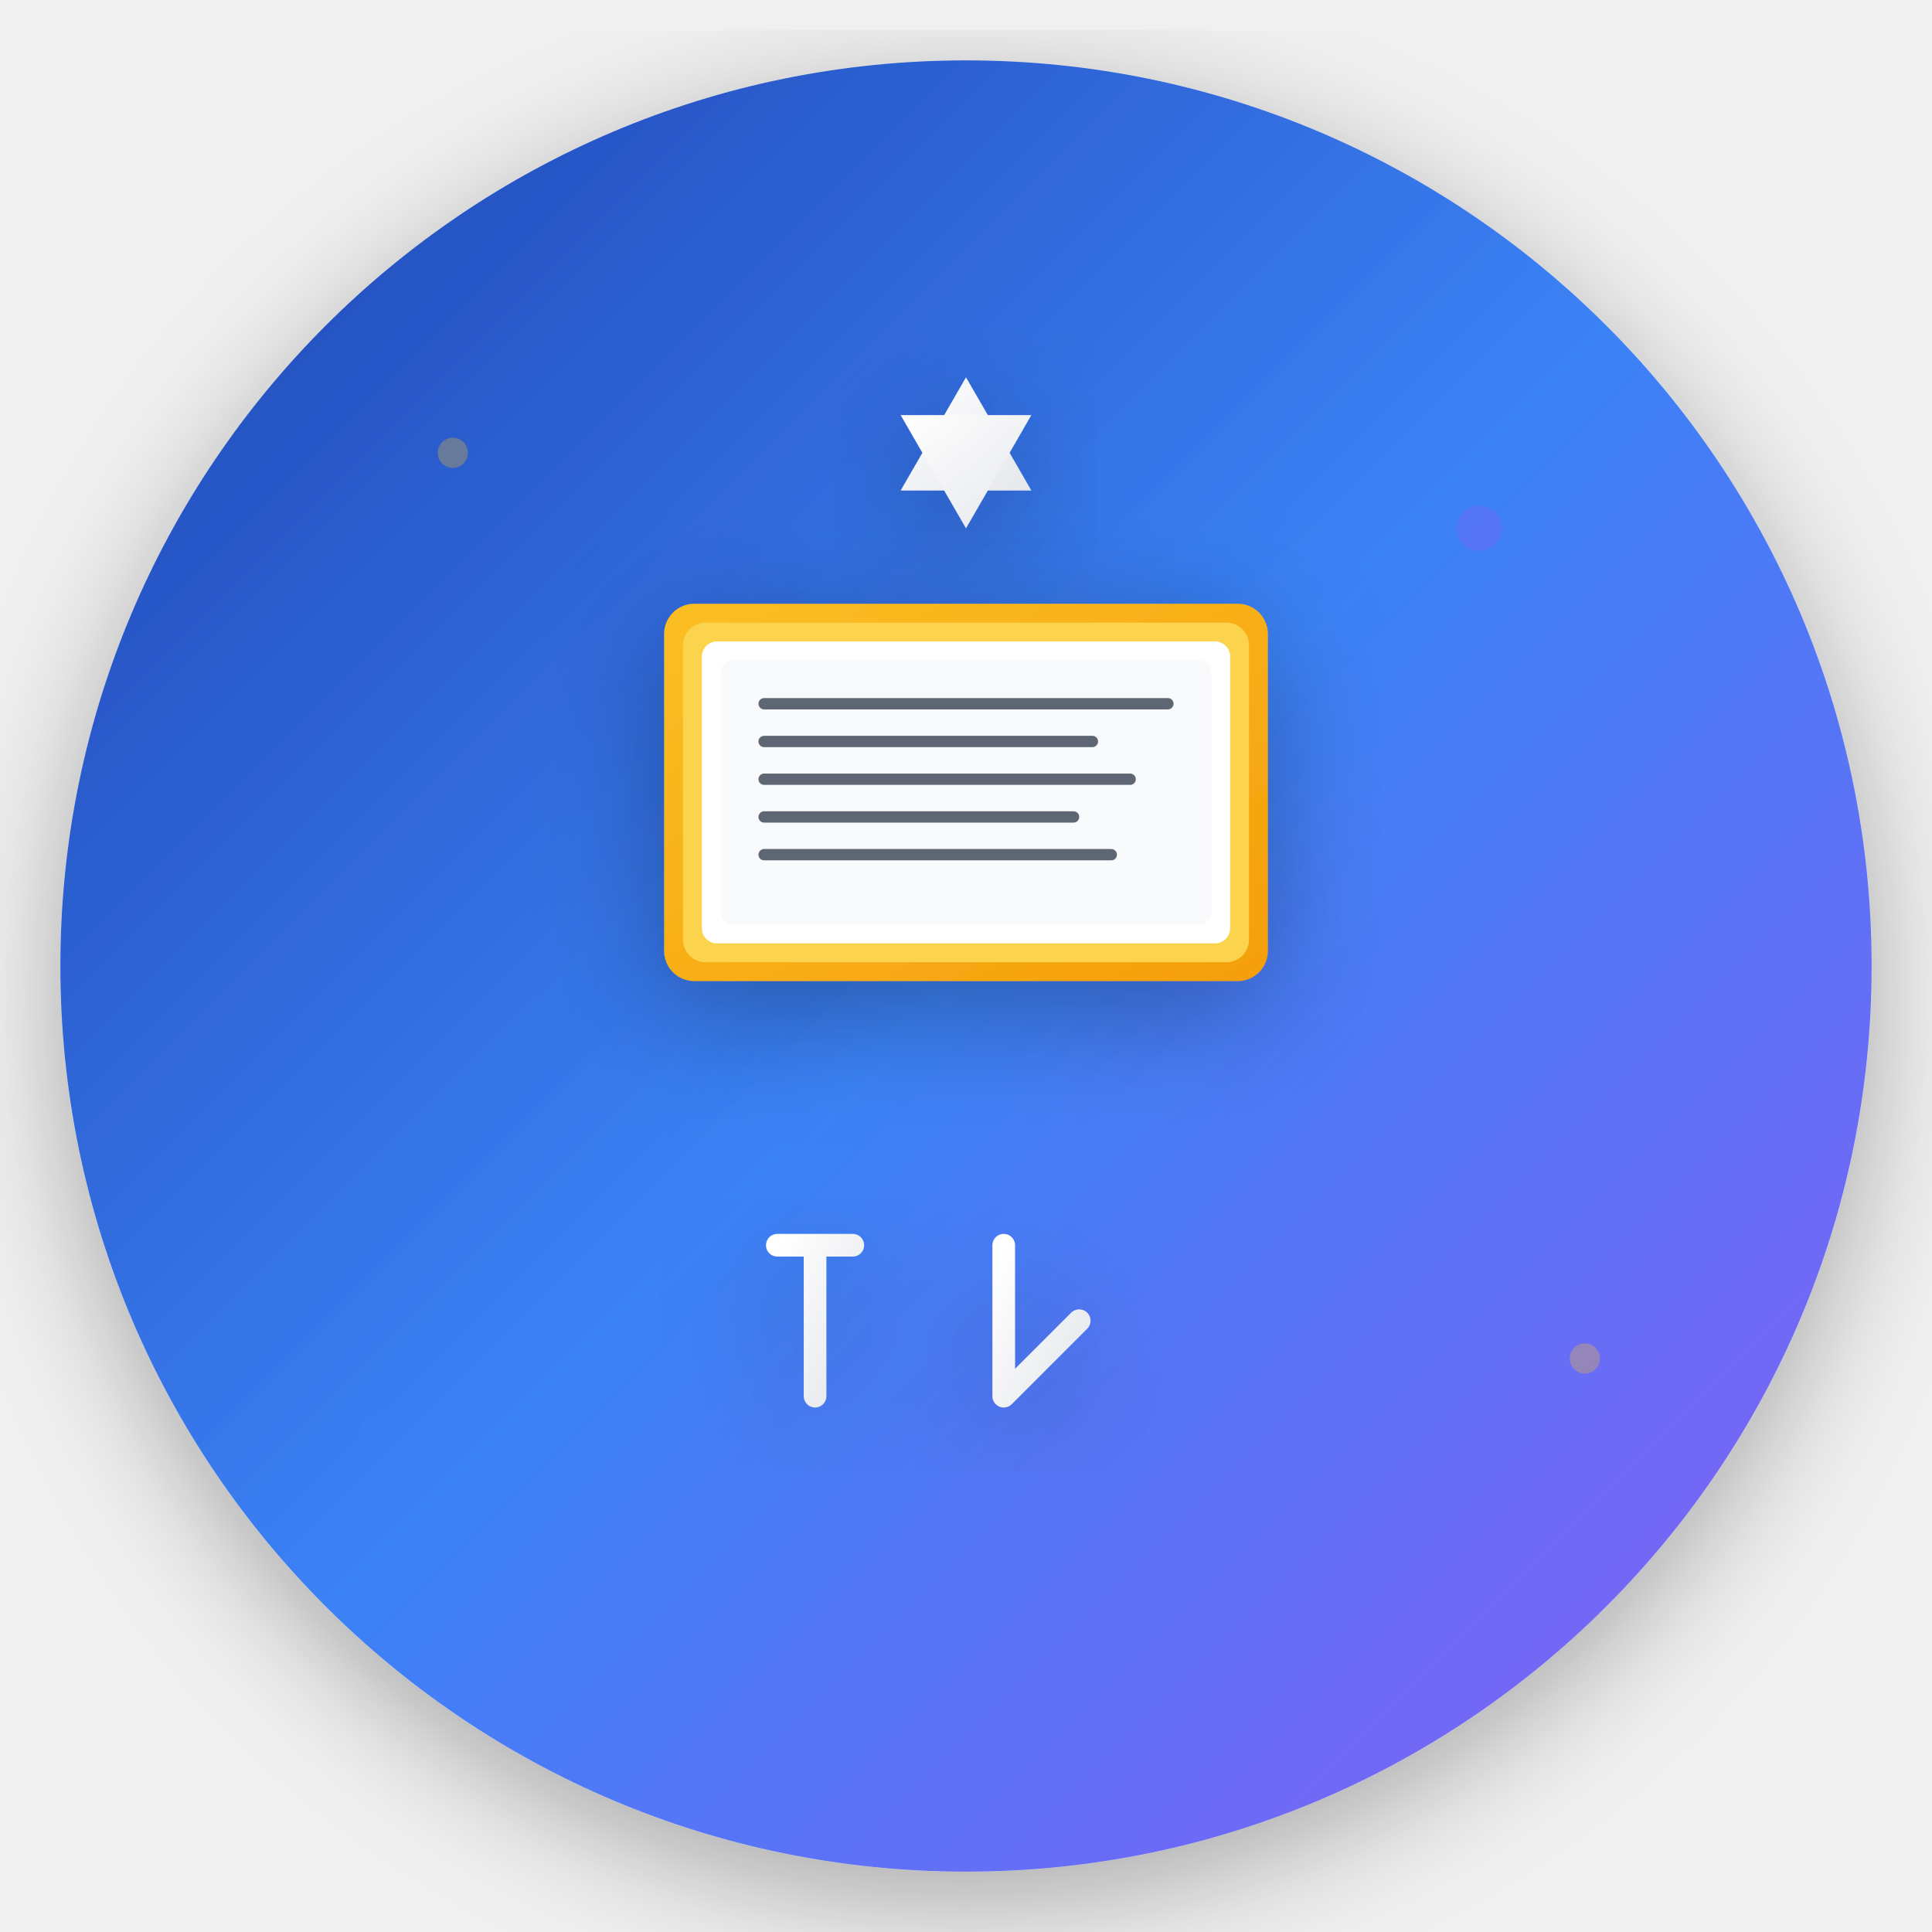
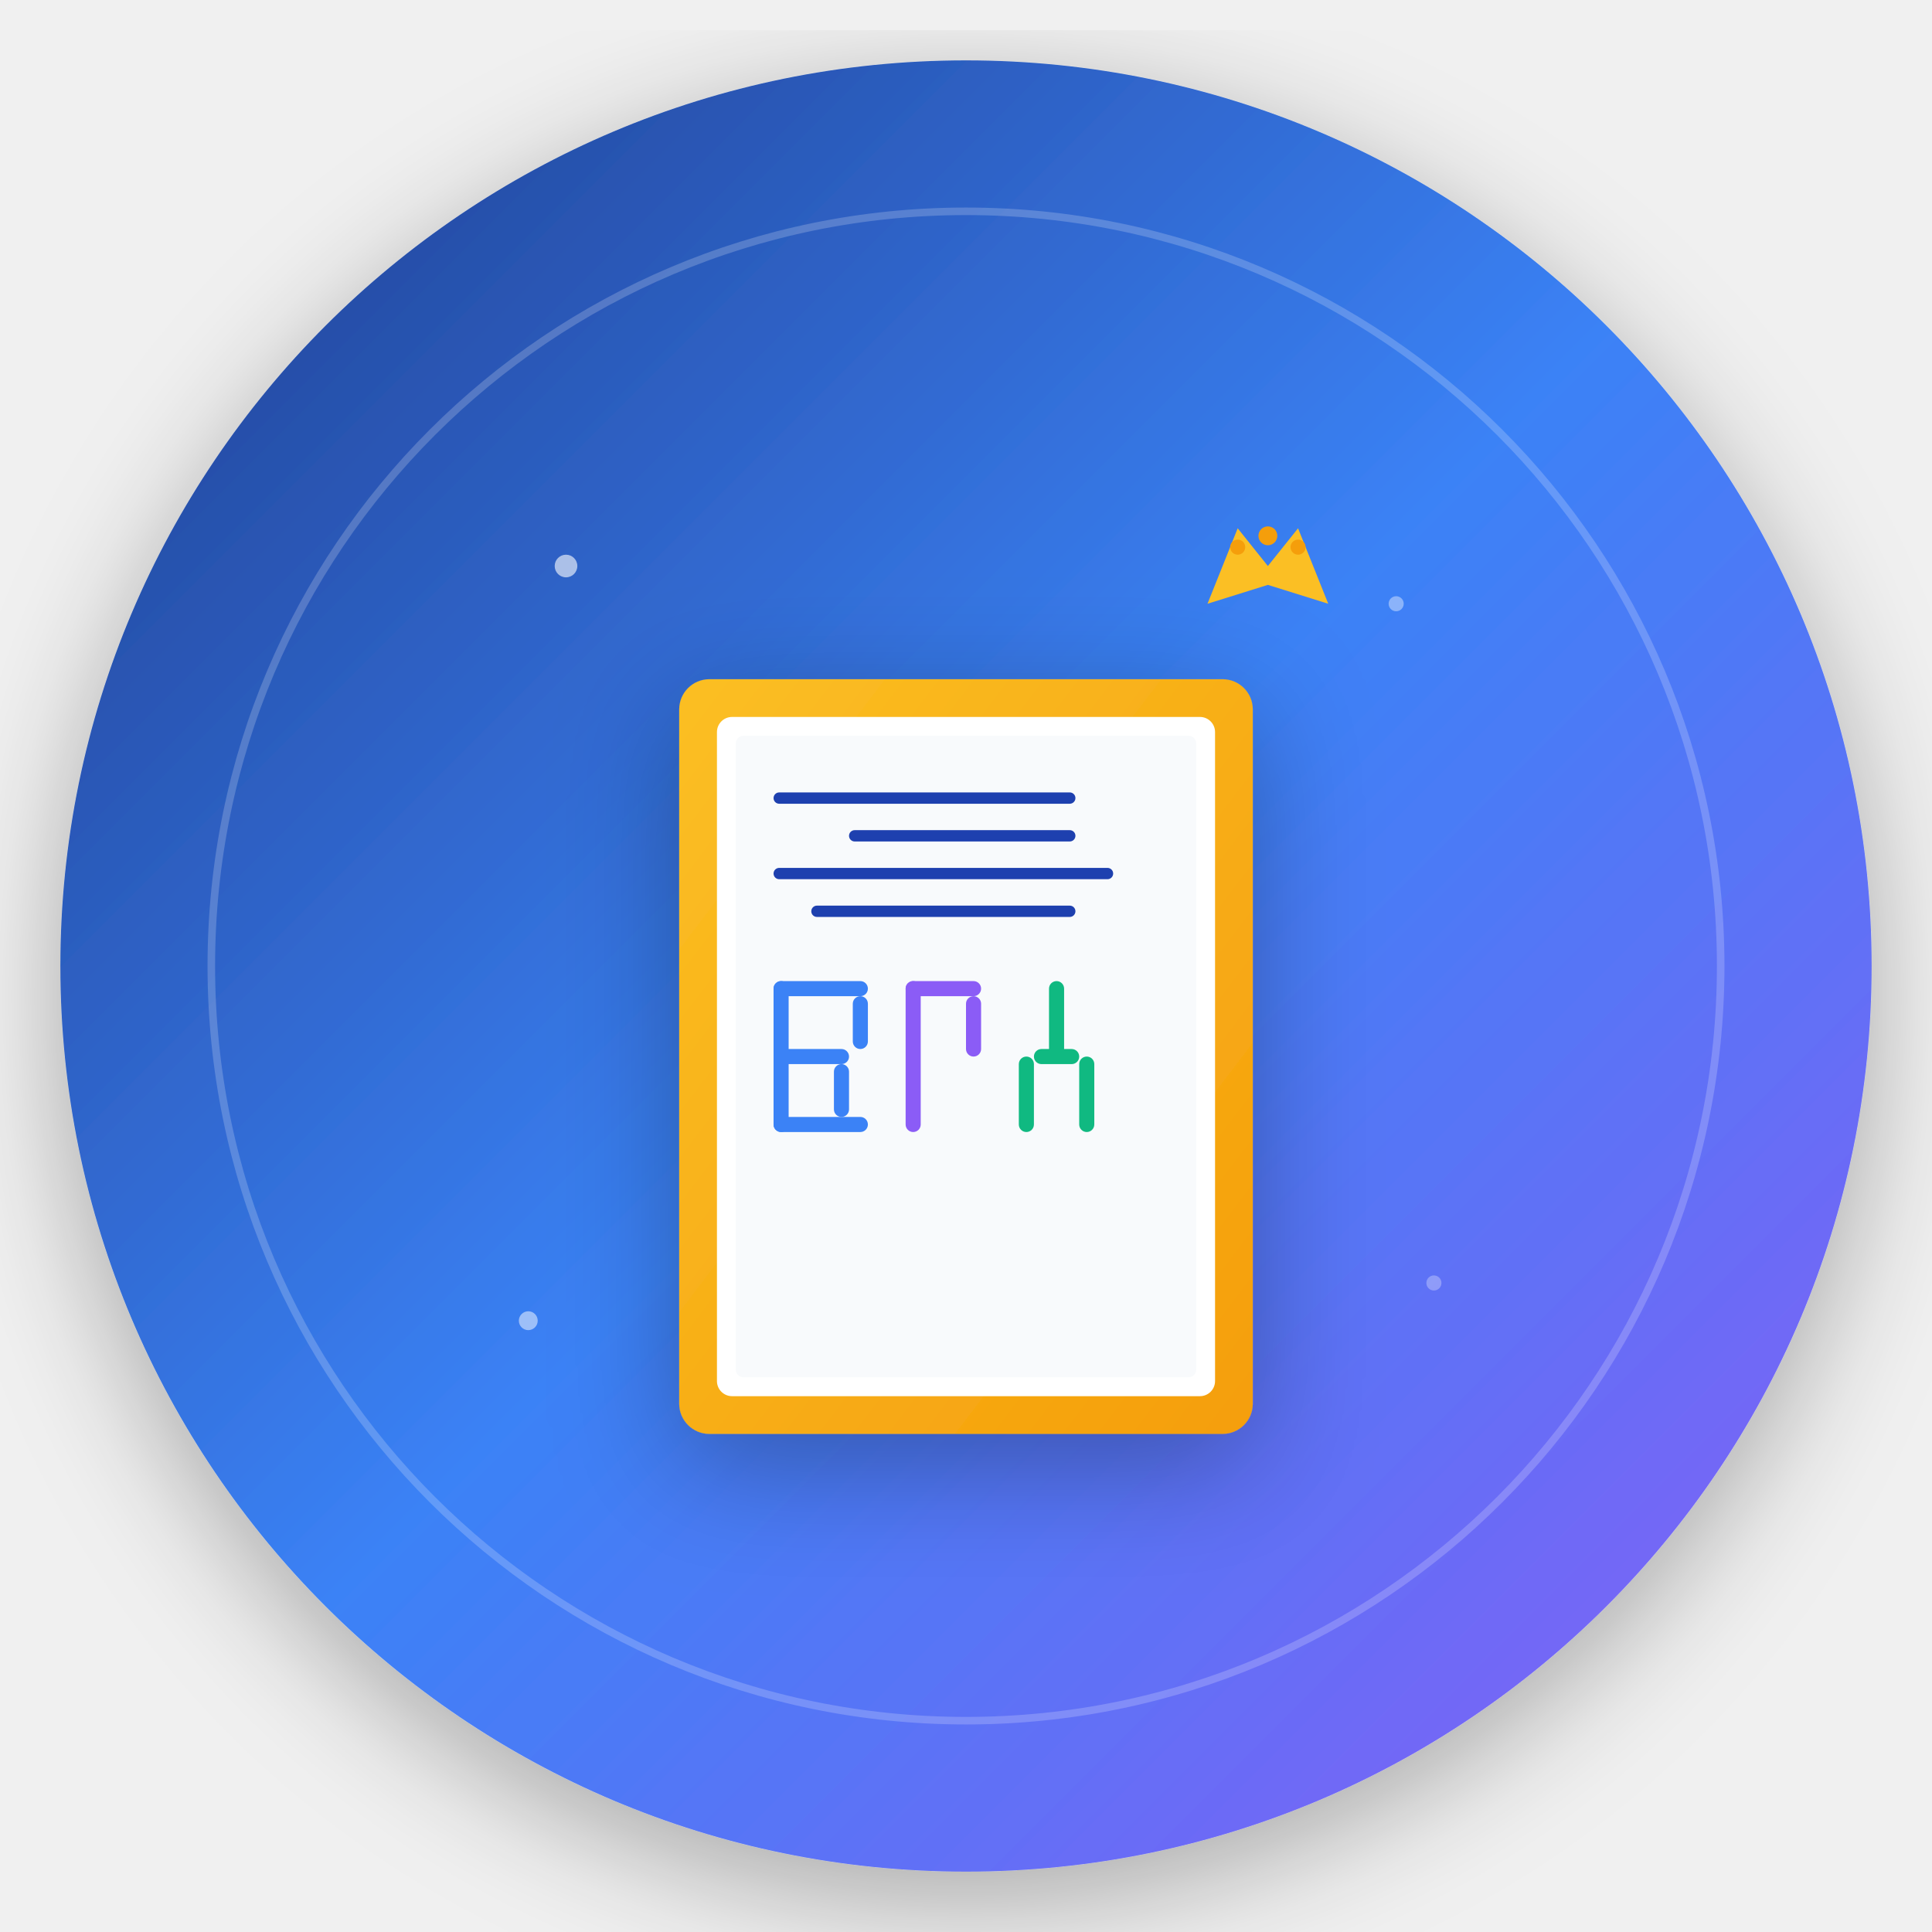
<svg xmlns="http://www.w3.org/2000/svg" width="512" height="512" viewBox="0 0 512 512" fill="none">
  <defs>
    <linearGradient id="bgGradient" x1="0%" y1="0%" x2="100%" y2="100%">
-       <stop offset="0%" style="stop-color:#1e40af;stop-opacity:1" />
+       <stop offset="0%" style="stop-color:#1e3a8a;stop-opacity:1" />
      <stop offset="50%" style="stop-color:#3b82f6;stop-opacity:1" />
      <stop offset="100%" style="stop-color:#8b5cf6;stop-opacity:1" />
    </linearGradient>
    <linearGradient id="bookGradient" x1="0%" y1="0%" x2="100%" y2="100%">
      <stop offset="0%" style="stop-color:#fbbf24;stop-opacity:1" />
      <stop offset="100%" style="stop-color:#f59e0b;stop-opacity:1" />
    </linearGradient>
    <linearGradient id="textGradient" x1="0%" y1="0%" x2="100%" y2="100%">
      <stop offset="0%" style="stop-color:#ffffff;stop-opacity:1" />
      <stop offset="100%" style="stop-color:#e5e7eb;stop-opacity:1" />
    </linearGradient>
    <filter id="shadow" x="-50%" y="-50%" width="200%" height="200%">
      <feDropShadow dx="0" dy="8" stdDeviation="16" flood-color="#000000" flood-opacity="0.3" />
    </filter>
  </defs>
  <circle cx="256" cy="256" r="240" fill="url(#bgGradient)" filter="url(#shadow)" />
-   <g transform="translate(256, 200)">
-     <rect x="-80" y="-40" width="160" height="100" rx="8" fill="url(#bookGradient)" filter="url(#shadow)" />
-     <rect x="-75" y="-35" width="150" height="90" rx="6" fill="#fcd34d" />
-     <rect x="-70" y="-30" width="140" height="80" rx="4" fill="#ffffff" />
-     <rect x="-65" y="-25" width="130" height="70" rx="3" fill="#f9fafb" />
-     <g fill="#374151" opacity="0.8">
-       <rect x="-55" y="-15" width="110" height="3" rx="1.5" />
-       <rect x="-55" y="-5" width="90" height="3" rx="1.5" />
-       <rect x="-55" y="5" width="100" height="3" rx="1.5" />
-       <rect x="-55" y="15" width="85" height="3" rx="1.5" />
-       <rect x="-55" y="25" width="95" height="3" rx="1.5" />
-     </g>
-     <g transform="translate(0, -80)" fill="url(#textGradient)" filter="url(#shadow)">
-       <polygon points="0,-20 17.32,10 -17.32,10" fill="url(#textGradient)" />
-       <polygon points="0,20 -17.32,-10 17.32,-10" fill="url(#textGradient)" />
-     </g>
+   <circle cx="256" cy="256" r="200" fill="none" stroke="rgba(255,255,255,0.2)" stroke-width="2" />
+   <rect x="180" y="180" width="152" height="200" rx="8" fill="url(#bookGradient)" filter="url(#shadow)" />
+   <rect x="190" y="190" width="132" height="180" rx="4" fill="#ffffff" />
+   <rect x="195" y="195" width="122" height="170" rx="2" fill="#f8fafc" />
+   <rect x="205" y="210" width="80" height="3" rx="1.5" fill="#1e40af" />
+   <rect x="225" y="220" width="60" height="3" rx="1.5" fill="#1e40af" />
+   <rect x="205" y="230" width="90" height="3" rx="1.5" fill="#1e40af" />
+   <rect x="215" y="240" width="70" height="3" rx="1.5" fill="#1e40af" />
+   <g transform="translate(205, 260)">
+     <rect x="0" y="0" width="4" height="40" rx="2" fill="#3b82f6" />
+     <rect x="0" y="0" width="25" height="4" rx="2" fill="#3b82f6" />
+     <rect x="0" y="18" width="20" height="4" rx="2" fill="#3b82f6" />
+     <rect x="0" y="36" width="25" height="4" rx="2" fill="#3b82f6" />
+     <rect x="21" y="4" width="4" height="14" rx="2" fill="#3b82f6" />
+     <rect x="16" y="22" width="4" height="14" rx="2" fill="#3b82f6" />
  </g>
-   <g transform="translate(256, 350)" fill="url(#textGradient)" filter="url(#shadow)">
-     <path d="M-40,-20 L-40,20 M-50,-20 L-30,-20 M-40,-20 L-40,20" stroke="url(#textGradient)" stroke-width="6" fill="none" stroke-linecap="round" />
-     <path d="M10,-20 L10,20 M10,20 L30,0" stroke="url(#textGradient)" stroke-width="6" fill="none" stroke-linecap="round" />
+   <g transform="translate(240, 260)">
+     <rect x="0" y="0" width="4" height="40" rx="2" fill="#8b5cf6" />
+     <rect x="0" y="0" width="20" height="4" rx="2" fill="#8b5cf6" />
+     <rect x="16" y="4" width="4" height="16" rx="2" fill="#8b5cf6" />
  </g>
-   <g opacity="0.3">
-     <circle cx="120" cy="120" r="4" fill="#fbbf24" />
-     <circle cx="392" cy="140" r="6" fill="#8b5cf6" />
-     <circle cx="100" cy="380" r="5" fill="#3b82f6" />
-     <circle cx="420" cy="360" r="4" fill="#fbbf24" />
+   <g transform="translate(270, 260)">
+     <rect x="8" y="0" width="4" height="20" rx="2" fill="#10b981" />
+     <rect x="0" y="20" width="4" height="20" rx="2" fill="#10b981" />
+     <rect x="16" y="20" width="4" height="20" rx="2" fill="#10b981" />
+     <rect x="4" y="18" width="12" height="4" rx="2" fill="#10b981" />
+   </g>
+   <circle cx="150" cy="150" r="3" fill="rgba(255,255,255,0.6)" />
+   <circle cx="370" cy="160" r="2" fill="rgba(255,255,255,0.4)" />
+   <circle cx="140" cy="350" r="2.5" fill="rgba(255,255,255,0.5)" />
+   <circle cx="380" cy="340" r="2" fill="rgba(255,255,255,0.3)" />
+   <g transform="translate(320, 140)">
+     <polygon points="0,20 8,0 16,10 24,0 32,20 16,15" fill="#fbbf24" />
+     <circle cx="8" cy="5" r="2" fill="#f59e0b" />
+     <circle cx="16" cy="2" r="2.5" fill="#f59e0b" />
+     <circle cx="24" cy="5" r="2" fill="#f59e0b" />
  </g>
</svg>
